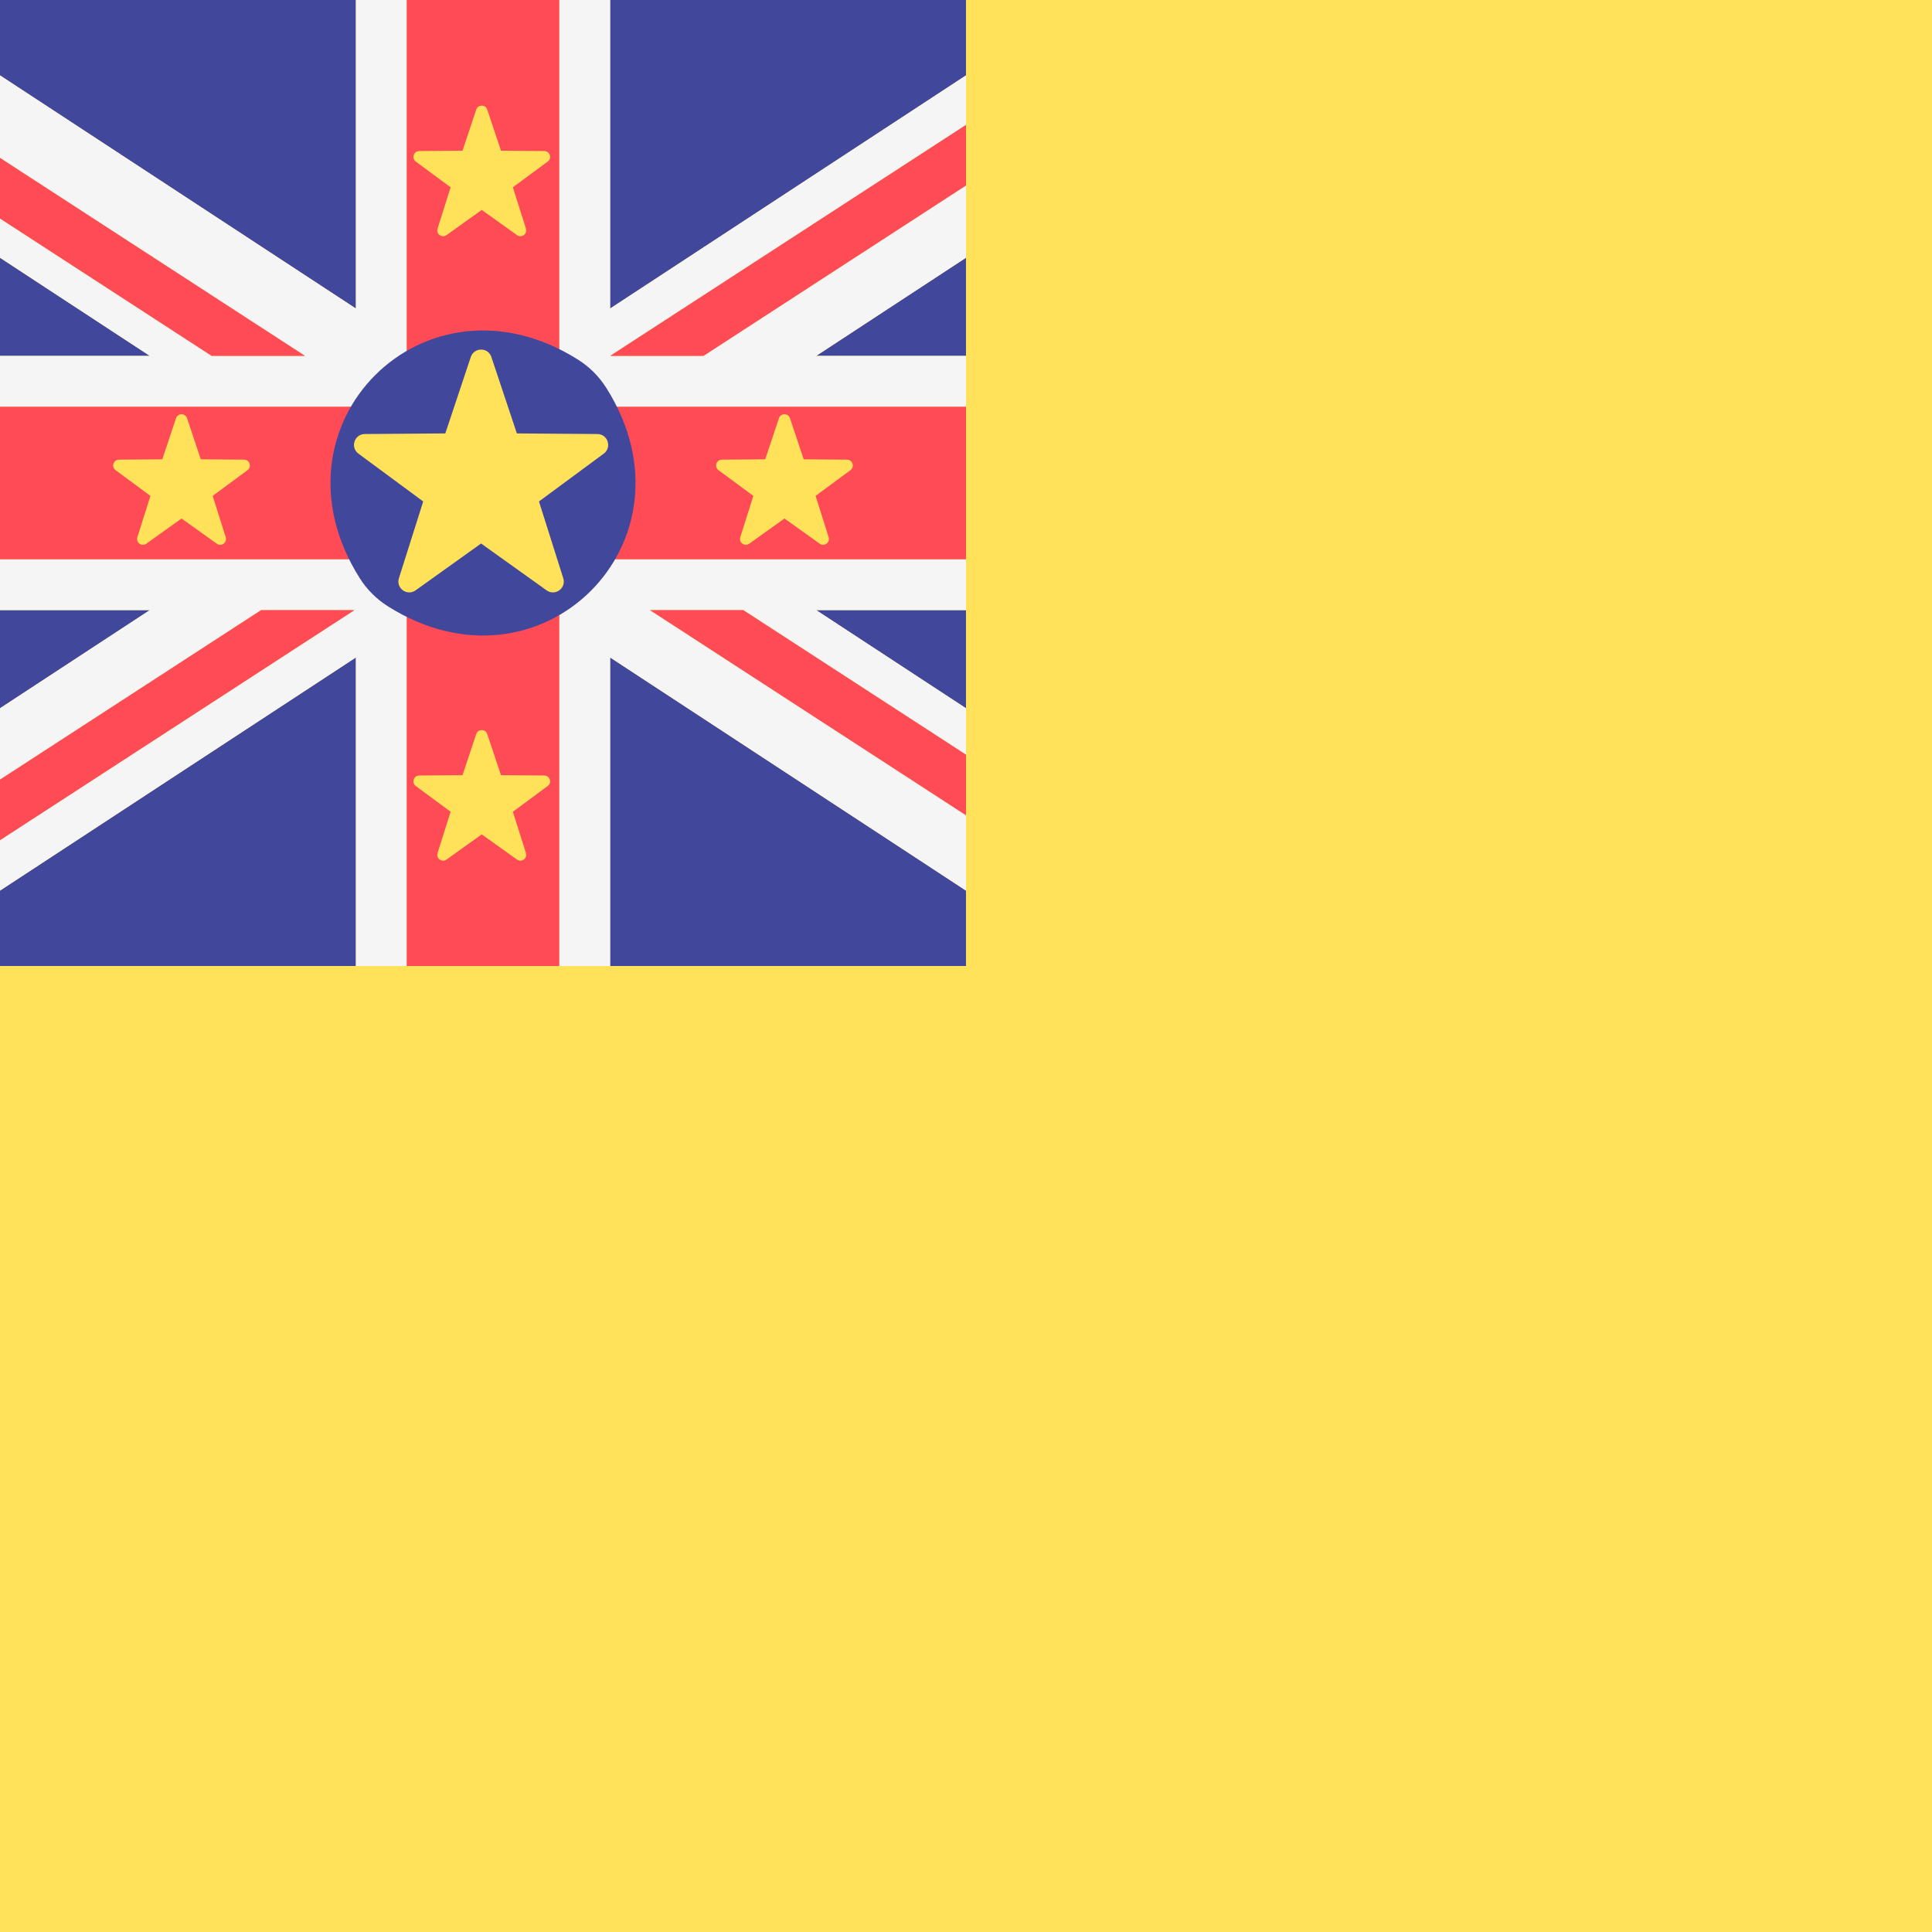
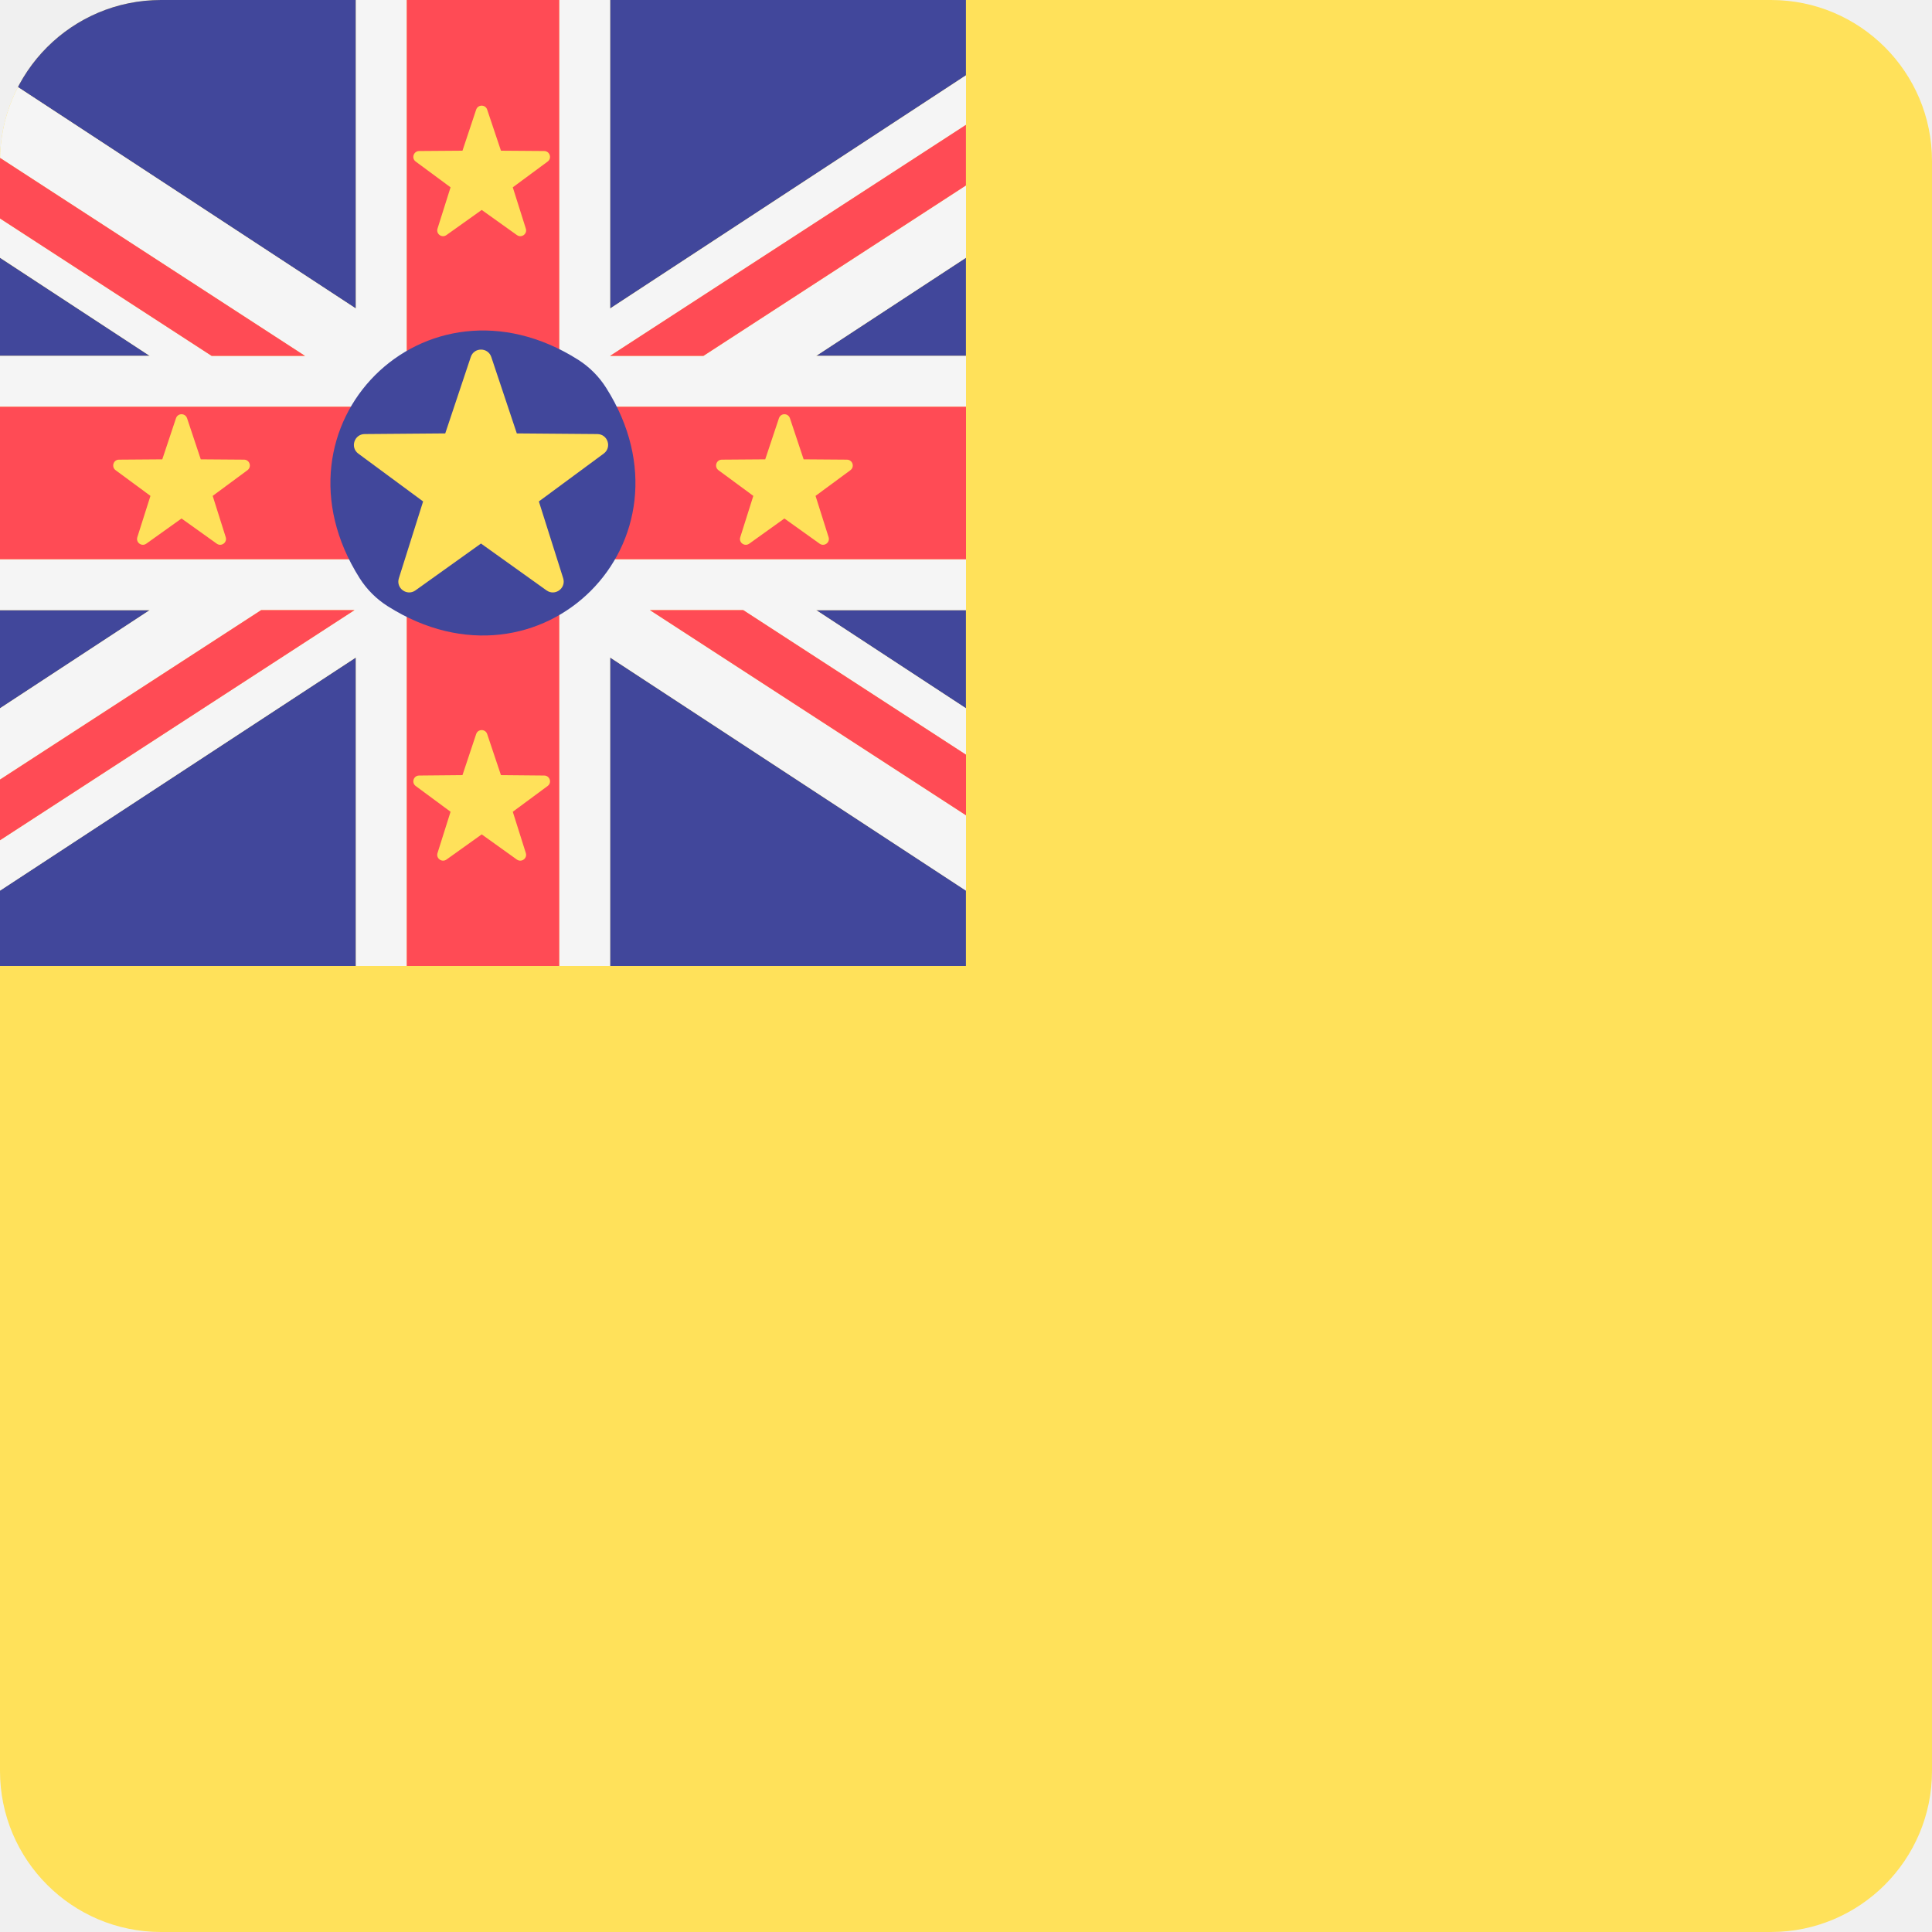
- <svg xmlns="http://www.w3.org/2000/svg" version="1.1" id="Layer_1" x="0px" y="0px" viewBox="0 0 512 512" style="enable-background:new 0 0 512 512;" xml:space="preserve">
-   <rect style="fill:#FFE15A;" width="512" height="512" />
-   <g>
-     <polygon style="fill:#41479B;" points="94.316,0 0,0 0,19.977 94.316,81.77  " />
-     <polygon style="fill:#41479B;" points="0,68.299 0,94.316 39.71,94.316  " />
-     <polygon style="fill:#41479B;" points="0,161.684 0,187.701 39.71,161.684  " />
-     <polygon style="fill:#41479B;" points="256,19.977 256,0 161.684,0 161.684,81.77  " />
-     <polygon style="fill:#41479B;" points="256,187.701 256,161.684 216.29,161.684  " />
-     <polygon style="fill:#41479B;" points="161.684,174.23 161.684,256 256,256 256,236.023  " />
-     <polygon style="fill:#41479B;" points="256,94.316 256,68.299 216.29,94.316  " />
-     <polygon style="fill:#41479B;" points="0,236.023 0,256 94.316,256 94.316,174.23  " />
+ <svg xmlns="http://www.w3.org/2000/svg" width="24" height="24" viewBox="0 0 24 24" fill="none">
+   <g clip-path="url(#clip0_8615_27569)">
+     <path d="M24 0H0V24H24V0Z" fill="#FFE15A" />
+     <path d="M4.421 0H0V0.936L4.421 3.833V0Z" fill="#41479B" />
+     <path d="M0 3.202V4.421H1.861L0 3.202Z" fill="#41479B" />
+     <path d="M0 7.579V8.799L1.861 7.579H0Z" fill="#41479B" />
+     <path d="M11.999 0.936V0H7.578V3.833L11.999 0.936Z" fill="#41479B" />
+     <path d="M11.999 8.799V7.579H10.138L11.999 8.799Z" fill="#41479B" />
+     <path d="M7.578 8.167V12H11.999V11.063L7.578 8.167Z" fill="#41479B" />
+     <path d="M11.999 4.421V3.202L10.138 4.421H11.999Z" fill="#41479B" />
+     <path d="M0 11.063V12H4.421V8.167L0 11.063Z" fill="#41479B" />
+     <path d="M12 11.064V10.128L8.073 7.579H9.233L12 9.375V8.799L10.138 7.579H12V6.947H6.947V12H7.579V8.167L12 11.064Z" fill="#F5F5F5" />
+     <path d="M0 6.947V7.579H1.861L0 8.799V9.684L3.244 7.579H4.404L0 10.438V11.064L4.421 8.167V12H5.053V6.947H0Z" fill="#F5F5F5" />
+     <path d="M5.053 0H4.421V3.833L0 0.936V1.961L3.789 4.421H2.629L0 2.714V3.201L1.861 4.421H0V5.053H5.053V0Z" fill="#F5F5F5" />
+     <path d="M12 5.053V4.421H10.138L12 3.201V2.304L8.739 4.421H7.579L12 1.551V0.936L7.579 3.833V0H6.947V5.053H12Z" fill="#F5F5F5" />
+     <path d="M12 6.947V5.053H6.947V0H5.053V5.053H0V6.947H5.053V12H6.947V6.947H12Z" fill="#FF4B55" />
+     <path d="M3.244 7.579L0 9.684V10.438L4.404 7.579H3.244Z" fill="#FF4B55" />
+     <path d="M8.073 7.579L12 10.128V9.375L9.233 7.579H8.073Z" fill="#FF4B55" />
+     <path d="M3.789 4.421L0 1.961V2.714L2.629 4.421H3.789Z" fill="#FF4B55" />
+     <path d="M8.738 4.421L11.999 2.304V1.551L7.578 4.421H8.738Z" fill="#FF4B55" />
+     <path d="M7.53 4.818C8.734 6.721 6.721 8.735 4.817 7.531C4.676 7.442 4.557 7.323 4.468 7.183C3.264 5.279 5.278 3.265 7.182 4.469C7.322 4.558 7.441 4.677 7.53 4.818Z" fill="#41479B" />
+     <path d="M6.103 4.435L6.42 5.384L7.42 5.392C7.55 5.393 7.604 5.558 7.499 5.635L6.694 6.229L6.996 7.183C7.035 7.307 6.895 7.409 6.789 7.334L5.975 6.752L5.161 7.334C5.056 7.409 4.915 7.307 4.955 7.183L5.256 6.229L4.451 5.635C4.347 5.558 4.401 5.393 4.53 5.392L5.531 5.384L5.848 4.435C5.888 4.312 6.062 4.312 6.103 4.435Z" fill="#FFE15A" />
+     <path d="M2.324 5.196L2.494 5.706L3.032 5.71C3.102 5.711 3.13 5.799 3.074 5.841L2.642 6.16L2.804 6.673C2.825 6.74 2.749 6.794 2.693 6.754L2.255 6.441L1.817 6.754C1.761 6.794 1.685 6.74 1.706 6.673L1.869 6.16L1.436 5.841C1.38 5.799 1.409 5.71 1.478 5.71L2.016 5.706L2.186 5.196C2.208 5.129 2.302 5.129 2.324 5.196Z" fill="#FFE15A" />
+     <path d="M9.813 5.196L9.983 5.706L10.521 5.71C10.591 5.711 10.62 5.799 10.564 5.841L10.131 6.16L10.293 6.673C10.314 6.74 10.239 6.794 10.182 6.754L9.744 6.441L9.307 6.754C9.25 6.794 9.174 6.74 9.196 6.673L9.358 6.16L8.925 5.841C8.869 5.799 8.898 5.71 8.968 5.71L9.506 5.706L9.676 5.196C9.698 5.129 9.791 5.129 9.813 5.196Z" fill="#FFE15A" />
+     <path d="M6.052 1.362L6.223 1.872L6.76 1.876C6.83 1.877 6.859 1.966 6.803 2.007L6.37 2.327L6.532 2.84C6.553 2.906 6.478 2.961 6.421 2.92L5.984 2.608L5.546 2.92C5.489 2.961 5.414 2.906 5.435 2.84L5.597 2.327L5.164 2.007C5.108 1.966 5.137 1.877 5.207 1.876L5.745 1.872L5.915 1.362C5.937 1.296 6.03 1.296 6.052 1.362Z" fill="#FFE15A" />
+     <path d="M6.052 9.119L6.223 9.629L6.76 9.634C6.83 9.634 6.859 9.723 6.803 9.764L6.37 10.084L6.532 10.597C6.553 10.663 6.478 10.718 6.421 10.678L5.984 10.365L5.546 10.678C5.489 10.718 5.414 10.663 5.435 10.597L5.597 10.084L5.164 9.764C5.108 9.723 5.137 9.634 5.207 9.634L5.745 9.629L5.915 9.119C5.937 9.053 6.03 9.053 6.052 9.119Z" fill="#FFE15A" />
  </g>
-   <g>
-     <polygon style="fill:#F5F5F5;" points="256,236.023 256,216.059 172.232,161.684 196.98,161.684 256,199.995 256,187.701    216.29,161.684 256,161.684 256,148.21 148.211,148.21 148.211,256 161.684,256 161.684,174.23  " />
-     <polygon style="fill:#F5F5F5;" points="0,148.21 0,161.684 39.71,161.684 0,187.701 0,206.602 69.197,161.684 93.945,161.684    0,222.666 0,236.023 94.316,174.23 94.316,256 107.789,256 107.789,148.21  " />
-     <polygon style="fill:#F5F5F5;" points="107.789,0 94.316,0 94.316,81.77 0,19.977 0,41.839 80.842,94.316 56.094,94.316 0,57.904    0,68.299 39.71,94.316 0,94.316 0,107.79 107.789,107.79  " />
-     <polygon style="fill:#F5F5F5;" points="256,107.79 256,94.316 216.29,94.316 256,68.299 256,49.157 186.432,94.316 161.684,94.316    256,33.093 256,19.977 161.684,81.77 161.684,0 148.211,0 148.211,107.79  " />
-   </g>
-   <g>
-     <polygon style="fill:#FF4B55;" points="256,148.21 256,107.79 148.211,107.79 148.211,0 107.789,0 107.789,107.79 0,107.79    0,148.21 107.789,148.21 107.789,256 148.211,256 148.211,148.21  " />
-     <polygon style="fill:#FF4B55;" points="69.197,161.684 0,206.602 0,222.666 93.945,161.684  " />
-     <polygon style="fill:#FF4B55;" points="172.232,161.684 256,216.059 256,199.995 196.98,161.684  " />
-     <polygon style="fill:#FF4B55;" points="80.842,94.316 0,41.839 0,57.904 56.094,94.316  " />
-     <polygon style="fill:#FF4B55;" points="186.432,94.316 256,49.157 256,33.093 161.684,94.316  " />
-   </g>
-   <path style="fill:#41479B;" d="M160.662,102.774c25.689,40.615-17.273,83.578-57.888,57.888c-2.994-1.894-5.542-4.442-7.435-7.435  c-25.689-40.615,17.273-83.578,57.888-57.888C156.22,97.232,158.768,99.78,160.662,102.774z" />
-   <g>
-     <path style="fill:#FFE15A;" d="M130.221,94.611l6.753,20.248l21.344,0.165c2.763,0.021,3.909,3.548,1.686,5.19l-17.17,12.679   l6.438,20.35c0.834,2.635-2.166,4.814-4.414,3.207l-17.365-12.412l-17.365,12.412c-2.248,1.607-5.248-0.573-4.414-3.207   l6.438-20.35l-17.17-12.679c-2.223-1.642-1.077-5.168,1.686-5.19l21.344-0.165l6.753-20.248   C125.638,91.99,129.346,91.99,130.221,94.611z" />
-     <path style="fill:#FFE15A;" d="M49.577,110.837l3.631,10.886l11.476,0.089c1.486,0.012,2.102,1.908,0.907,2.79l-9.232,6.817   l3.462,10.941c0.448,1.417-1.165,2.588-2.373,1.724l-9.336-6.673l-9.336,6.673c-1.209,0.864-2.822-0.308-2.373-1.724l3.462-10.941   l-9.232-6.817c-1.195-0.883-0.579-2.779,0.907-2.79l11.476-0.089l3.631-10.886C47.114,109.428,49.107,109.428,49.577,110.837z" />
-     <path style="fill:#FFE15A;" d="M209.356,110.837l3.631,10.886l11.476,0.089c1.486,0.012,2.102,1.908,0.907,2.79l-9.232,6.817   l3.462,10.941c0.448,1.417-1.165,2.588-2.373,1.724l-9.336-6.673l-9.336,6.673c-1.209,0.864-2.822-0.308-2.373-1.724l3.462-10.941   l-9.232-6.817c-1.195-0.883-0.579-2.779,0.907-2.79l11.476-0.089l3.631-10.886C206.893,109.428,208.886,109.428,209.356,110.837z" />
-     <path style="fill:#FFE15A;" d="M129.132,29.057l3.631,10.886l11.476,0.089c1.486,0.012,2.102,1.908,0.907,2.79l-9.232,6.817   l3.462,10.941c0.448,1.417-1.165,2.588-2.373,1.724l-9.336-6.673l-9.336,6.673c-1.209,0.864-2.822-0.308-2.373-1.724l3.462-10.941   l-9.232-6.817c-1.195-0.883-0.579-2.779,0.907-2.79l11.476-0.089l3.631-10.886C126.669,27.648,128.662,27.648,129.132,29.057z" />
-     <path style="fill:#FFE15A;" d="M129.132,194.543l3.631,10.886l11.476,0.089c1.486,0.012,2.102,1.908,0.907,2.79l-9.232,6.817   l3.462,10.941c0.448,1.417-1.165,2.588-2.373,1.724l-9.336-6.673l-9.336,6.673c-1.209,0.864-2.822-0.308-2.373-1.724l3.462-10.941   l-9.232-6.817c-1.195-0.883-0.579-2.779,0.907-2.79l11.476-0.089l3.631-10.886C126.669,193.133,128.662,193.133,129.132,194.543z" />
-   </g>
-   <g />
-   <g />
-   <g />
-   <g />
-   <g />
-   <g />
-   <g />
-   <g />
-   <g />
-   <g />
-   <g />
-   <g />
-   <g />
-   <g />
-   <g />
+   <defs>
+     <clipPath id="clip0_8615_27569">
+       <path d="M0 2C0 0.895 0.895 0 2 0H22C23.104 0 24 0.895 24 2V22C24 23.104 23.104 24 22 24H2C0.895 24 0 23.104 0 22V2Z" fill="white" />
+     </clipPath>
+   </defs>
</svg>
